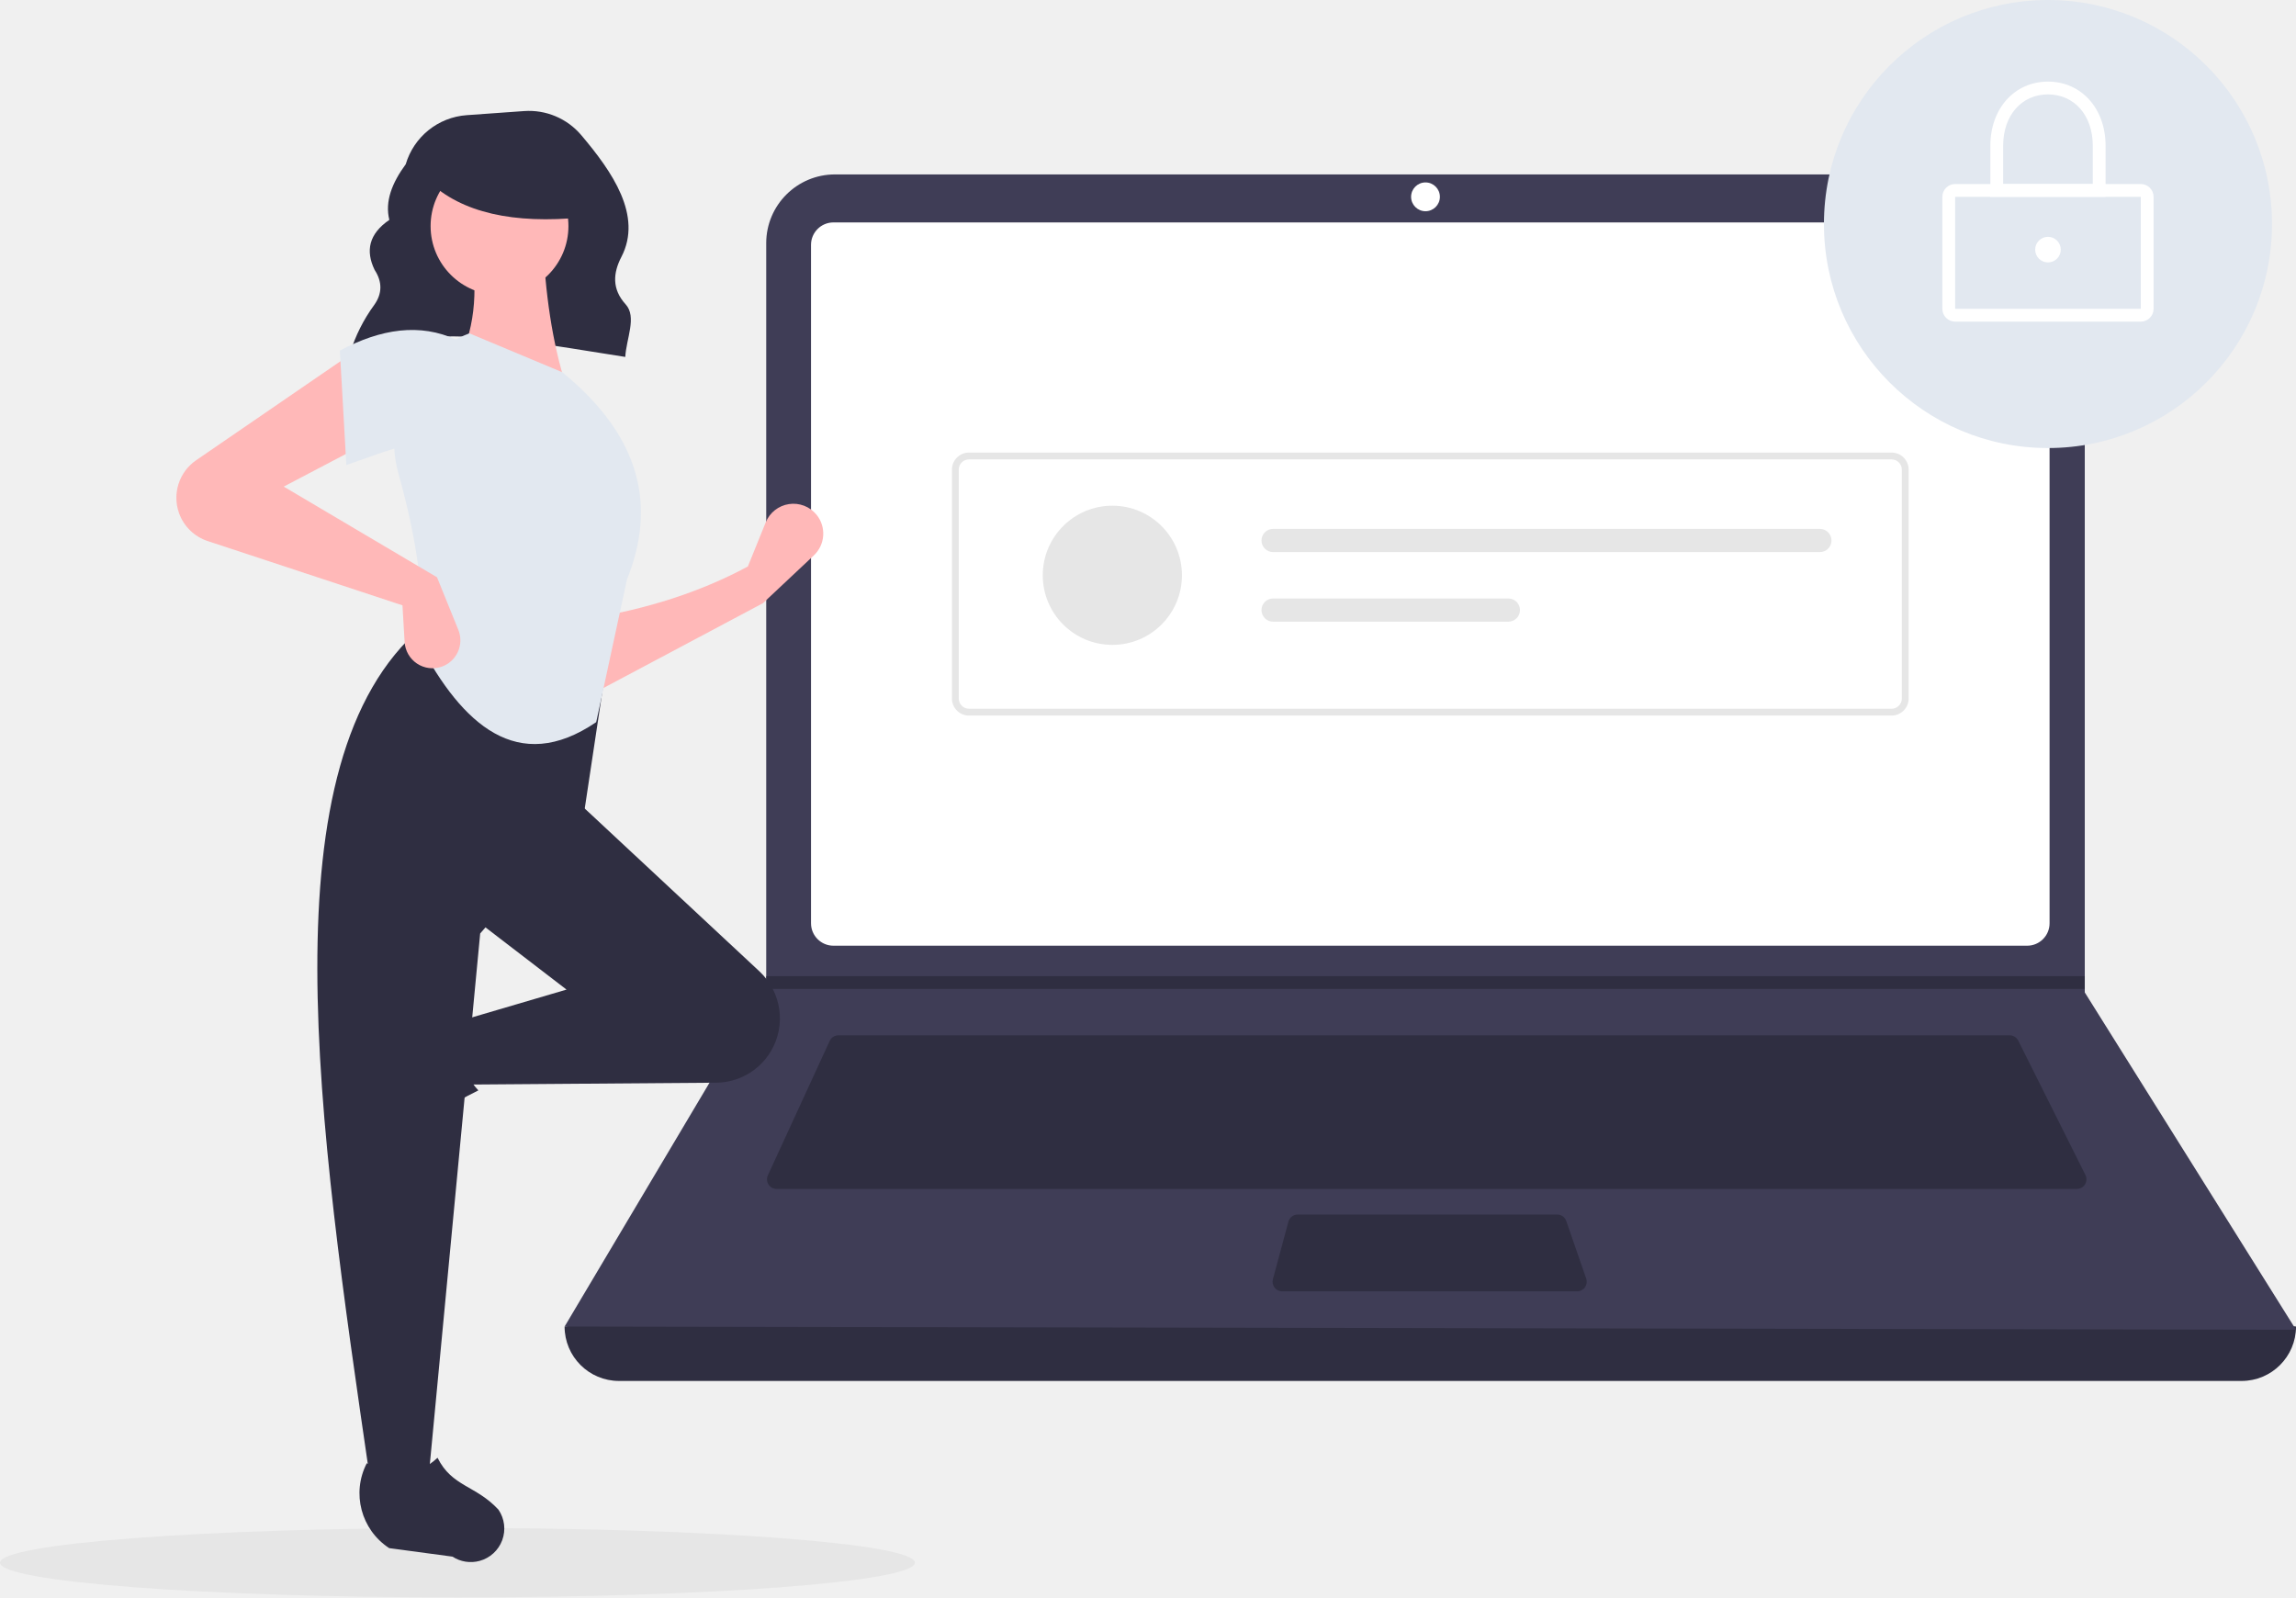
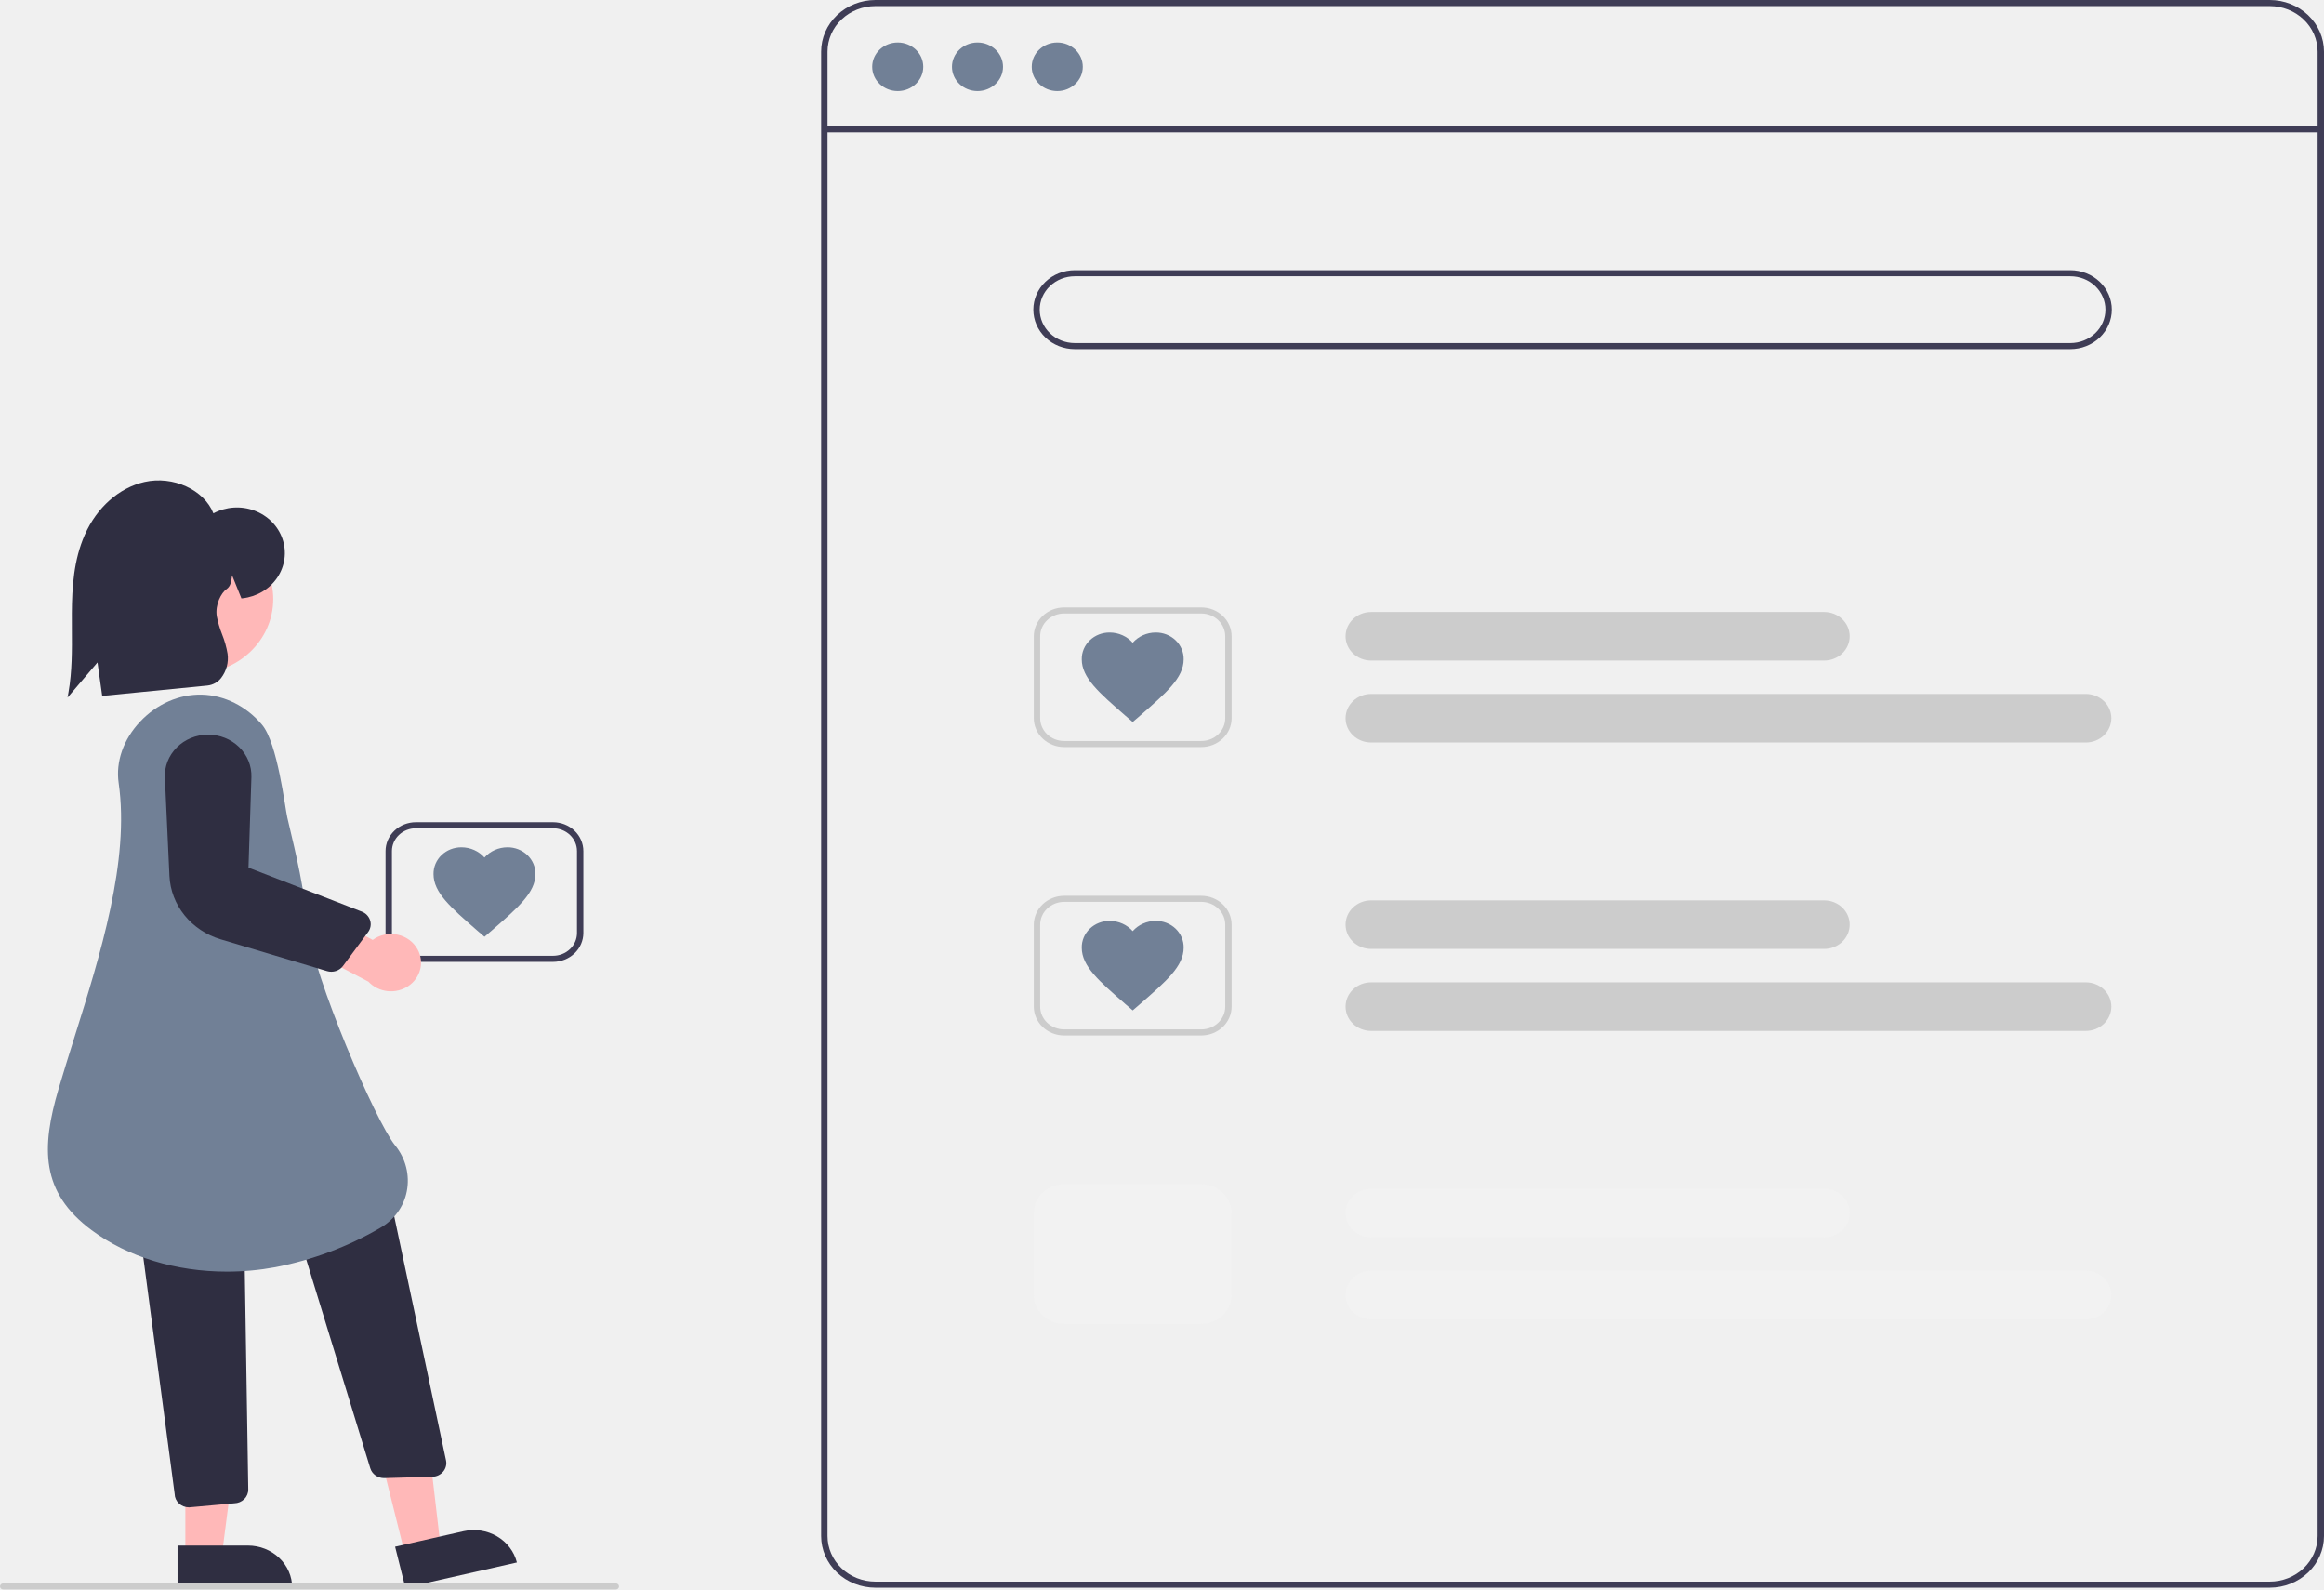
- <svg xmlns="http://www.w3.org/2000/svg" id="a5c16198-98a1-478b-8909-43624583dcf2" data-name="Layer 1" width="793" height="551.732" viewBox="0 0 793 551.732">
-   <ellipse cx="158" cy="539.732" rx="158" ry="12" fill="#e6e6e6" />
-   <path d="M324.272,296.554c27.497-11.695,61.744-4.285,95.191.858.311-6.228,4.084-13.808.132-18.153-4.801-5.279-4.359-10.825-1.47-16.404,7.388-14.265-3.197-29.444-13.884-42.065a23.669,23.669,0,0,0-19.755-8.292l-19.797,1.414A23.709,23.709,0,0,0,343.635,230.859v0c-4.727,6.429-7.257,12.841-5.664,19.219-7.081,4.839-8.27,10.68-5.089,17.264,2.698,4.146,2.669,8.182-.123,12.106a55.891,55.891,0,0,0-8.31,16.506Z" transform="translate(-203.5 -174.1342)" fill="#2f2e41" />
-   <path d="M977.709,651.097H417.291A18.791,18.791,0,0,1,398.5,632.306h0q304.727-35.415,598,0h0A18.791,18.791,0,0,1,977.709,651.097Z" transform="translate(-203.5 -174.1342)" fill="#2f2e41" />
-   <path d="M996.5,633.412l-598-1.105,69.306-116.616.332-.553V258.131a23.752,23.752,0,0,1,23.754-23.754H899.792a23.752,23.752,0,0,1,23.754,23.754V516.906Z" transform="translate(-203.5 -174.1342)" fill="#3f3d56" />
-   <path d="M491.35,250.957a7.746,7.746,0,0,0-7.738,7.738V493.031a7.747,7.747,0,0,0,7.738,7.738H903.65a7.747,7.747,0,0,0,7.738-7.738V258.694a7.747,7.747,0,0,0-7.738-7.738Z" transform="translate(-203.5 -174.1342)" fill="#fff" />
-   <path d="M493.078,531.718a3.325,3.325,0,0,0-3.013,1.93l-21.355,46.425a3.316,3.316,0,0,0,3.012,4.702H920.814a3.316,3.316,0,0,0,2.965-4.799L900.567,533.551a3.299,3.299,0,0,0-2.965-1.833Z" transform="translate(-203.5 -174.1342)" fill="#2f2e41" />
-   <circle cx="492.342" cy="67.98" r="4.974" fill="#fff" />
-   <path d="M651.7,593.619a3.321,3.321,0,0,0-3.202,2.454l-5.357,19.896a3.316,3.316,0,0,0,3.202,4.179h101.874a3.315,3.315,0,0,0,3.133-4.401l-6.887-19.896a3.318,3.318,0,0,0-3.134-2.231Z" transform="translate(-203.5 -174.1342)" fill="#2f2e41" />
-   <polygon points="720.046 337.135 720.046 341.556 264.306 341.556 264.649 341.004 264.649 337.135 720.046 337.135" fill="#2f2e41" />
-   <circle cx="707.335" cy="77.375" r="77.375" fill="#e2e8f0" />
-   <path d="M942.89,285.223H878.779a4.426,4.426,0,0,1-4.421-4.421V242.114a4.426,4.426,0,0,1,4.421-4.421H942.89a4.426,4.426,0,0,1,4.421,4.421v38.688A4.426,4.426,0,0,1,942.89,285.223Zm-64.111-43.109v38.688h64.114L942.89,242.114Z" transform="translate(-203.5 -174.1342)" fill="#fff" />
-   <path d="M930.731,242.114h-39.793V224.428c0-12.81,8.368-22.107,19.896-22.107s19.896,9.297,19.896,22.107Zm-35.372-4.421h30.95V224.428c0-10.413-6.363-17.686-15.475-17.686s-15.475,7.273-15.475,17.686Z" transform="translate(-203.5 -174.1342)" fill="#fff" />
-   <circle cx="707.335" cy="86.218" r="4.421" fill="#fff" />
-   <path d="M856.82,421.284H538.18a5.908,5.908,0,0,1-5.901-5.901V336.342a5.908,5.908,0,0,1,5.901-5.901H856.82a5.908,5.908,0,0,1,5.901,5.901V415.383A5.908,5.908,0,0,1,856.82,421.284Zm-318.64-88.482a3.544,3.544,0,0,0-3.54,3.54V415.383a3.544,3.544,0,0,0,3.54,3.54H856.82a3.544,3.544,0,0,0,3.54-3.54V336.342a3.544,3.544,0,0,0-3.54-3.54Z" transform="translate(-203.5 -174.1342)" fill="#e6e6e6" />
-   <circle cx="384.19" cy="198.695" r="24.036" fill="#e6e6e6" />
-   <path d="M643.203,356.805a4.006,4.006,0,1,0,0,8.012H832.061a4.006,4.006,0,0,0,0-8.012Z" transform="translate(-203.5 -174.1342)" fill="#e6e6e6" />
-   <path d="M643.203,380.842a4.006,4.006,0,1,0,0,8.012H724.469a4.006,4.006,0,1,0,0-8.012Z" transform="translate(-203.5 -174.1342)" fill="#e6e6e6" />
-   <path d="M467.022,382.462,408.119,413.778l-.746-26.096c19.226-3.209,37.517-8.797,54.429-17.895l6.16-15.22a10.318,10.318,0,0,1,17.536-2.678l0,0a10.318,10.318,0,0,1-.908,14.069Z" transform="translate(-203.5 -174.1342)" fill="#ffb8b8" />
-   <path d="M323.098,563.267v0a11.574,11.574,0,0,1,1.469-9.363l12.939-19.858a22.612,22.612,0,0,1,29.335-7.739h0c-5.438,9.256-4.68,17.377,1.878,24.434a117.631,117.631,0,0,0-27.936,19.045A11.574,11.574,0,0,1,323.098,563.267Z" transform="translate(-203.5 -174.1342)" fill="#2f2e41" />
-   <path d="M469.705,537.303l0,0a22.203,22.203,0,0,1-18.871,10.779l-85.96.651-3.728-21.623,38.026-11.184-32.061-24.605L402.154,450.313l63.65,59.324A22.203,22.203,0,0,1,469.705,537.303Z" transform="translate(-203.5 -174.1342)" fill="#2f2e41" />
-   <path d="M351.453,685.179H331.321c-18.075-123.898-36.474-248.142,17.895-294.515l64.122,10.439L405.136,455.532l-35.789,41.008Z" transform="translate(-203.5 -174.1342)" fill="#2f2e41" />
-   <path d="M369.149,713.246h0a11.574,11.574,0,0,1-9.363-1.469l-21.859-2.938a22.612,22.612,0,0,1-7.741-29.335v0c9.257,5.437,17.377,4.679,24.434-1.879,4.986,10.067,13.201,9.453,21.047,17.935A11.574,11.574,0,0,1,369.149,713.246Z" transform="translate(-203.5 -174.1342)" fill="#2f2e41" />
-   <path d="M399.172,307.902l-37.28-8.947c6.192-12.674,6.702-26.776,3.728-41.754l25.351-.746C391.764,275.08,394.167,292.481,399.172,307.902Z" transform="translate(-203.5 -174.1342)" fill="#ffb8b8" />
-   <path d="M409.418,423.552c-27.139,18.493-46.314.633-60.947-26.923,2.033-16.862-1.259-37.041-7.357-58.966a40.138,40.138,0,0,1,24.506-48.401h0l32.061,13.421c27.224,22.19,32.582,46.227,22.368,71.578Z" transform="translate(-203.5 -174.1342)" fill="#e2e8f0" />
-   <path d="M331.321,326.542,301.497,342.2l52.938,31.316,7.366,18.17a9.637,9.637,0,0,1-5.789,12.731h0a9.637,9.637,0,0,1-12.762-8.544l-.745-12.663-67.284-22.204a15.733,15.733,0,0,1-9.873-9.611v0a15.733,15.733,0,0,1,5.903-18.303l54.105-37.118Z" transform="translate(-203.5 -174.1342)" fill="#ffb8b8" />
-   <path d="M361.146,329.524c-12.439-5.451-23.749.47-38.026,5.219l-2.237-39.517c14.176-7.556,27.692-9.593,40.263-3.728Z" transform="translate(-203.5 -174.1342)" fill="#e2e8f0" />
-   <circle cx="172.525" cy="78.093" r="23.802" fill="#ffb8b8" />
-   <path d="M404.5,249.224c-23.566,2.308-41.523-1.546-53-12.52v-8.838h51Z" transform="translate(-203.5 -174.1342)" fill="#2f2e41" />
+ <svg xmlns="http://www.w3.org/2000/svg" width="487" height="333" viewBox="0 0 487 333" fill="none">
+   <g clip-path="url(#clip0_907:9766)">
+     <path d="M475.633 332.624H183.438C180.425 332.621 177.536 331.481 175.405 329.454C173.274 327.427 172.075 324.679 172.072 321.813V10.812C172.075 7.945 173.274 5.197 175.405 3.17C177.536 1.143 180.425 0.003 183.438 0H475.633C478.647 0.003 481.536 1.143 483.667 3.17C485.798 5.197 486.997 7.945 487 10.812V321.813C486.997 324.679 485.798 327.427 483.667 329.454C481.536 331.481 478.647 332.621 475.633 332.624ZM183.438 1.272C180.779 1.275 178.23 2.281 176.35 4.069C174.47 5.858 173.412 8.283 173.409 10.812V321.813C173.412 324.342 174.47 326.767 176.35 328.555C178.23 330.344 180.779 331.35 183.438 331.352H475.633C478.292 331.35 480.842 330.344 482.722 328.555C484.602 326.767 485.66 324.342 485.663 321.813V10.812C485.66 8.283 484.602 5.858 482.722 4.069C480.842 2.281 478.292 1.275 475.633 1.272H183.438Z" fill="#3F3D56" />
+     <path d="M486.331 26.451H172.74V27.723H486.331V26.451Z" fill="#3F3D56" />
+     <path d="M188.119 19.08C191.073 19.08 193.468 16.802 193.468 13.992C193.468 11.182 191.073 8.904 188.119 8.904C185.165 8.904 182.77 11.182 182.77 13.992C182.77 16.802 185.165 19.08 188.119 19.08Z" fill="#718096" />
+     <path d="M204.835 19.08C207.789 19.08 210.184 16.802 210.184 13.992C210.184 11.182 207.789 8.904 204.835 8.904C201.881 8.904 199.486 11.182 199.486 13.992C199.486 16.802 201.881 19.08 204.835 19.08Z" fill="#718096" />
+     <path d="M221.551 19.08C224.505 19.08 226.9 16.802 226.9 13.992C226.9 11.182 224.505 8.904 221.551 8.904C218.597 8.904 216.202 11.182 216.202 13.992C216.202 16.802 218.597 19.08 221.551 19.08Z" fill="#718096" />
+     <path d="M433.843 73.139H225.228C222.923 73.139 220.712 72.268 219.082 70.718C217.452 69.167 216.536 67.064 216.536 64.871C216.536 62.678 217.452 60.575 219.082 59.025C220.712 57.474 222.923 56.603 225.228 56.603H433.843C436.149 56.603 438.36 57.474 439.99 59.025C441.62 60.575 442.536 62.678 442.536 64.871C442.536 67.064 441.62 69.167 439.99 70.718C438.36 72.268 436.149 73.139 433.843 73.139ZM225.228 57.875C223.278 57.875 221.407 58.612 220.028 59.924C218.648 61.236 217.873 63.016 217.873 64.871C217.873 66.727 218.648 68.506 220.028 69.818C221.407 71.13 223.278 71.867 225.228 71.867H433.843C435.794 71.867 437.665 71.13 439.044 69.818C440.423 68.506 441.198 66.727 441.198 64.871C441.198 63.016 440.423 61.236 439.044 59.924C437.665 58.612 435.794 57.875 433.843 57.875H225.228Z" fill="#3F3D56" />
+     <path d="M382.261 138.386H287.314C285.896 138.386 284.535 137.85 283.532 136.896C282.529 135.942 281.965 134.648 281.965 133.298C281.965 131.949 282.529 130.655 283.532 129.7C284.535 128.746 285.896 128.21 287.314 128.21H382.261C383.679 128.21 385.04 128.746 386.043 129.7C387.046 130.655 387.61 131.949 387.61 133.298C387.61 134.648 387.046 135.942 386.043 136.896C385.04 137.85 383.679 138.386 382.261 138.386Z" fill="#CCCCCC" />
+     <path d="M437.089 155.558H287.314C285.896 155.558 284.535 155.022 283.532 154.068C282.529 153.114 281.965 151.819 281.965 150.47C281.965 149.121 282.529 147.826 283.532 146.872C284.535 145.918 285.896 145.382 287.314 145.382H437.089C438.508 145.382 439.868 145.918 440.871 146.872C441.875 147.826 442.438 149.121 442.438 150.47C442.438 151.819 441.875 153.114 440.871 154.068C439.868 155.022 438.508 155.558 437.089 155.558Z" fill="#CCCCCC" />
+     <path d="M251.737 156.512H222.985C221.301 156.51 219.687 155.873 218.496 154.74C217.305 153.608 216.635 152.072 216.633 150.47V133.298C216.635 131.696 217.305 130.161 218.496 129.028C219.687 127.895 221.301 127.258 222.985 127.256H251.737C253.421 127.258 255.035 127.895 256.226 129.028C257.417 130.161 258.087 131.696 258.089 133.298V150.47C258.087 152.072 257.417 153.608 256.226 154.74C255.035 155.873 253.421 156.51 251.737 156.512ZM222.985 128.528C221.656 128.53 220.381 129.033 219.441 129.927C218.501 130.821 217.972 132.033 217.971 133.298V150.47C217.972 151.735 218.501 152.947 219.441 153.841C220.381 154.735 221.656 155.239 222.985 155.24H251.737C253.066 155.239 254.341 154.735 255.281 153.841C256.221 152.947 256.75 151.735 256.752 150.47V133.298C256.75 132.033 256.221 130.821 255.281 129.927C254.341 129.033 253.066 128.53 251.737 128.528H222.985Z" fill="#CCCCCC" />
+     <path d="M382.261 198.805H287.314C285.896 198.805 284.535 198.269 283.532 197.315C282.529 196.361 281.965 195.067 281.965 193.718C281.965 192.368 282.529 191.074 283.532 190.12C284.535 189.166 285.896 188.63 287.314 188.63H382.261C383.679 188.63 385.04 189.166 386.043 190.12C387.046 191.074 387.61 192.368 387.61 193.718C387.61 195.067 387.046 196.361 386.043 197.315C385.04 198.269 383.679 198.805 382.261 198.805Z" fill="#CCCCCC" />
+     <path d="M437.089 215.977H287.314C285.896 215.977 284.535 215.441 283.532 214.487C282.529 213.533 281.965 212.239 281.965 210.889C281.965 209.54 282.529 208.246 283.532 207.292C284.535 206.337 285.896 205.801 287.314 205.801H437.089C438.508 205.801 439.868 206.337 440.871 207.292C441.875 208.246 442.438 209.54 442.438 210.889C442.438 212.239 441.875 213.533 440.871 214.487C439.868 215.441 438.508 215.977 437.089 215.977Z" fill="#CCCCCC" />
+     <path d="M251.737 216.931H222.985C221.301 216.929 219.687 216.292 218.496 215.16C217.305 214.027 216.635 212.491 216.633 210.889V193.718C216.635 192.116 217.305 190.58 218.496 189.447C219.687 188.315 221.301 187.677 222.985 187.676H251.737C253.421 187.677 255.035 188.315 256.226 189.447C257.417 190.58 258.087 192.116 258.089 193.718V210.889C258.087 212.491 257.417 214.027 256.226 215.16C255.035 216.292 253.421 216.929 251.737 216.931ZM222.985 188.948C221.656 188.949 220.381 189.452 219.441 190.346C218.501 191.24 217.972 192.453 217.971 193.718V210.889C217.972 212.154 218.501 213.366 219.441 214.261C220.381 215.155 221.656 215.658 222.985 215.659H251.737C253.066 215.658 254.341 215.155 255.281 214.261C256.221 213.366 256.75 212.154 256.752 210.889V193.718C256.75 192.453 256.221 191.24 255.281 190.346C254.341 189.452 253.066 188.949 251.737 188.948H222.985Z" fill="#CCCCCC" />
+     <path d="M382.261 259.225H287.314C285.896 259.225 284.535 258.689 283.532 257.735C282.529 256.78 281.965 255.486 281.965 254.137C281.965 252.787 282.529 251.493 283.532 250.539C284.535 249.585 285.896 249.049 287.314 249.049H382.261C383.679 249.049 385.04 249.585 386.043 250.539C387.046 251.493 387.61 252.787 387.61 254.137C387.61 255.486 387.046 256.78 386.043 257.735C385.04 258.689 383.679 259.225 382.261 259.225Z" fill="#F2F2F2" />
+     <path d="M437.089 276.397H287.314C285.896 276.397 284.535 275.861 283.532 274.906C282.529 273.952 281.965 272.658 281.965 271.309C281.965 269.959 282.529 268.665 283.532 267.711C284.535 266.757 285.896 266.221 287.314 266.221H437.089C438.508 266.221 439.868 266.757 440.871 267.711C441.875 268.665 442.438 269.959 442.438 271.309C442.438 272.658 441.875 273.952 440.871 274.906C439.868 275.861 438.508 276.397 437.089 276.397Z" fill="#F2F2F2" />
+     <path d="M251.737 277.351H222.985C221.301 277.349 219.687 276.712 218.496 275.579C217.305 274.446 216.635 272.911 216.633 271.309V254.137C216.635 252.535 217.305 250.999 218.496 249.867C219.687 248.734 221.301 248.097 222.985 248.095H251.737C253.421 248.097 255.035 248.734 256.226 249.867C257.417 250.999 258.087 252.535 258.089 254.137V271.309C258.087 272.911 257.417 274.446 256.226 275.579C255.035 276.712 253.421 277.349 251.737 277.351Z" fill="#F2F2F2" />
+     <path d="M237.361 151.258L235.813 149.929C230.315 145.128 226.685 142.011 226.685 138.13C226.672 137.391 226.814 136.657 227.104 135.972C227.394 135.287 227.825 134.663 228.373 134.14C228.92 133.616 229.572 133.202 230.291 132.922C231.01 132.642 231.78 132.502 232.557 132.511C233.474 132.515 234.378 132.71 235.208 133.08C236.037 133.451 236.772 133.988 237.361 134.656C237.95 133.988 238.685 133.45 239.515 133.08C240.344 132.71 241.249 132.515 242.165 132.511C242.942 132.502 243.712 132.642 244.431 132.922C245.15 133.202 245.802 133.616 246.35 134.14C246.897 134.663 247.329 135.287 247.619 135.972C247.908 136.657 248.051 137.391 248.037 138.13C248.037 142.012 244.407 145.128 238.909 149.929L237.361 151.258Z" fill="#718096" />
+     <path d="M237.361 211.677L235.813 210.348C230.315 205.547 226.685 202.431 226.685 198.549C226.672 197.81 226.814 197.077 227.104 196.391C227.394 195.706 227.825 195.083 228.373 194.559C228.92 194.035 229.572 193.621 230.291 193.341C231.01 193.061 231.78 192.921 232.557 192.93C233.474 192.935 234.378 193.129 235.208 193.499C236.037 193.87 236.772 194.408 237.361 195.075C237.95 194.408 238.685 193.87 239.515 193.499C240.344 193.129 241.249 192.934 242.165 192.93C242.942 192.921 243.712 193.061 244.431 193.341C245.15 193.621 245.802 194.035 246.35 194.559C246.897 195.083 247.329 195.706 247.619 196.391C247.908 197.077 248.051 197.81 248.037 198.549C248.037 202.431 244.407 205.547 238.909 210.348L237.361 211.677Z" fill="#718096" />
+     <path d="M115.895 201.513H87.144C85.46 201.511 83.845 200.874 82.655 199.741C81.464 198.608 80.794 197.073 80.792 195.471V178.299C80.794 176.697 81.464 175.161 82.655 174.029C83.845 172.896 85.46 172.259 87.144 172.257H115.895C117.58 172.259 119.194 172.896 120.385 174.029C121.576 175.161 122.246 176.697 122.248 178.299V195.471C122.246 197.073 121.576 198.608 120.385 199.741C119.194 200.874 117.58 201.511 115.895 201.513ZM87.144 173.529C85.814 173.531 84.54 174.034 83.6 174.928C82.66 175.822 82.131 177.034 82.129 178.299V195.471C82.131 196.736 82.66 197.948 83.6 198.842C84.54 199.736 85.814 200.239 87.144 200.241H115.895C117.225 200.239 118.5 199.736 119.44 198.842C120.38 197.948 120.909 196.736 120.91 195.471V178.299C120.909 177.034 120.38 175.822 119.44 174.928C118.5 174.034 117.225 173.531 115.895 173.529H87.144Z" fill="#3F3D56" />
+     <path d="M101.52 196.258L99.972 194.93C94.474 190.129 90.844 187.012 90.844 183.13C90.83 182.392 90.973 181.658 91.262 180.973C91.552 180.287 91.984 179.664 92.531 179.14C93.079 178.617 93.731 178.202 94.45 177.923C95.169 177.643 95.939 177.503 96.716 177.511C97.632 177.516 98.537 177.71 99.366 178.081C100.196 178.451 100.931 178.989 101.52 179.657C102.109 178.989 102.844 178.451 103.673 178.081C104.503 177.71 105.407 177.516 106.324 177.511C107.1 177.503 107.871 177.643 108.59 177.923C109.308 178.202 109.961 178.617 110.508 179.14C111.056 179.664 111.487 180.287 111.777 180.973C112.067 181.658 112.209 182.392 112.196 183.13C112.196 187.012 108.566 190.129 103.068 194.93L101.52 196.258Z" fill="#718096" />
+     <path d="M84.894 325.696L92.33 324.013L89.046 295.929L78.07 298.412L84.894 325.696Z" fill="#FFB8B8" />
+     <path d="M108.314 327.336L84.942 332.624L82.794 324.035L97.136 320.79C98.322 320.522 99.552 320.478 100.755 320.662C101.959 320.846 103.113 321.253 104.151 321.861C105.189 322.469 106.091 323.265 106.805 324.205C107.519 325.144 108.032 326.208 108.314 327.336Z" fill="#2F2E41" />
+     <path d="M77.594 307.612L61.443 254.961L81.626 250.199L93.466 305.96C93.553 306.369 93.545 306.79 93.442 307.196C93.34 307.601 93.146 307.98 92.874 308.306C92.601 308.633 92.257 308.899 91.866 309.086C91.474 309.272 91.044 309.375 90.606 309.388L80.572 309.671C80.542 309.672 80.512 309.673 80.482 309.673C79.831 309.672 79.198 309.471 78.677 309.1C78.156 308.728 77.776 308.206 77.594 307.612Z" fill="#2F2E41" />
+     <path d="M38.841 325.873L46.485 325.872L50.12 297.827L38.839 297.829L38.841 325.873Z" fill="#FFB8B8" />
+     <path d="M61.228 332.622L37.204 332.624L37.203 323.796L51.945 323.794C54.407 323.794 56.768 324.724 58.509 326.38C60.25 328.035 61.228 330.281 61.228 332.622Z" fill="#2F2E41" />
+     <path d="M37.499 314.976C37.218 314.718 36.994 314.408 36.84 314.067C36.685 313.725 36.604 313.358 36.6 312.986L29.636 260.462C29.633 259.705 29.945 258.977 30.505 258.438C31.065 257.899 31.826 257.593 32.623 257.586L48.167 257.479H48.19C48.979 257.481 49.736 257.777 50.298 258.304C50.861 258.831 51.184 259.546 51.198 260.297L52.024 312.038C52.037 312.793 51.734 313.522 51.184 314.066C50.633 314.61 49.879 314.925 49.085 314.942L39.649 315.795C39.634 315.795 39.62 315.795 39.605 315.795C38.817 315.797 38.06 315.503 37.499 314.976Z" fill="#2F2E41" />
+     <path d="M40.83 141.133C49.9 141.133 57.253 134.139 57.253 125.512C57.253 116.885 49.9 109.891 40.83 109.891C31.76 109.891 24.408 116.885 24.408 125.512C24.408 134.139 31.76 141.133 40.83 141.133Z" fill="#FFB8B8" />
+     <path d="M19.195 257.719C8.51 249.778 8.623 240.513 12.269 228.139C13.296 224.653 14.405 221.12 15.578 217.379C21.031 200.001 27.211 180.304 24.865 164.04L25.196 163.997L24.865 164.04C24.222 159.585 25.86 154.9 29.359 151.185C32.858 147.47 37.567 145.411 42.301 145.527C47.026 145.647 51.621 147.945 54.907 151.832C58.177 155.7 59.738 169.3 60.201 171.249C62.325 180.196 63.607 185.596 64.526 194.21C65.613 204.394 78.636 234.844 82.786 239.951C83.887 241.299 84.676 242.853 85.099 244.512C85.523 246.171 85.572 247.897 85.244 249.575C84.938 251.172 84.275 252.687 83.3 254.019C82.324 255.35 81.059 256.467 79.591 257.293C72.856 261.209 65.456 263.979 57.722 265.479C54.367 266.098 50.958 266.41 47.541 266.411C36.938 266.411 26.808 263.376 19.195 257.719Z" fill="#718096" />
+     <path d="M87.488 198.869C87.063 198.096 86.465 197.422 85.736 196.893C85.007 196.365 84.165 195.994 83.269 195.809C82.374 195.623 81.446 195.626 80.552 195.818C79.658 196.011 78.819 196.387 78.095 196.921L65.65 190.167L59.491 196.359L77.205 205.662C78.229 206.76 79.641 207.464 81.173 207.638C82.705 207.813 84.251 207.447 85.519 206.609C86.786 205.772 87.687 204.522 88.05 203.095C88.413 201.668 88.213 200.164 87.488 198.869V198.869Z" fill="#FFB8B8" />
+     <path d="M68.518 203.447L46.214 196.782C43.219 195.881 40.587 194.127 38.673 191.759C36.759 189.39 35.655 186.52 35.509 183.535L34.55 162.922C34.496 161.763 34.688 160.605 35.116 159.517C35.543 158.43 36.197 157.436 37.037 156.595C37.878 155.753 38.888 155.082 40.008 154.621C41.128 154.159 42.334 153.917 43.554 153.909C44.774 153.902 45.984 154.128 47.11 154.575C48.236 155.022 49.256 155.681 50.108 156.511C50.961 157.342 51.629 158.327 52.071 159.409C52.514 160.49 52.723 161.646 52.685 162.806L52.072 181.771L75.81 190.979C76.229 191.142 76.604 191.393 76.907 191.712C77.21 192.032 77.434 192.413 77.561 192.826C77.688 193.239 77.716 193.674 77.641 194.099C77.567 194.524 77.393 194.927 77.132 195.279L71.879 202.366C71.512 202.862 70.989 203.235 70.384 203.429C69.78 203.624 69.126 203.63 68.518 203.447H68.518Z" fill="#2F2E41" />
+     <path d="M14.364 144.95C15.114 140.669 15.087 136.232 15.06 131.941C15.053 130.776 15.045 129.611 15.053 128.449C15.088 123.047 15.44 117.322 17.762 112.051C20.289 106.314 24.968 102.172 30.28 100.97C36.268 99.614 42.765 102.612 44.721 107.55C46.014 106.855 47.453 106.442 48.935 106.341C50.416 106.239 51.903 106.451 53.287 106.963C54.672 107.474 55.919 108.271 56.941 109.296C57.962 110.322 58.731 111.55 59.193 112.893C59.655 114.236 59.797 115.659 59.611 117.06C59.424 118.462 58.912 119.806 58.113 120.997C57.314 122.187 56.247 123.194 54.989 123.945C53.731 124.696 52.313 125.172 50.838 125.338L50.587 125.359L48.631 120.522C48.62 120.607 48.609 120.693 48.598 120.779C48.474 121.782 48.345 122.819 47.474 123.418C46.388 124.166 45.034 126.627 45.429 129.12C45.676 130.396 46.044 131.648 46.527 132.861C47.065 134.192 47.456 135.573 47.692 136.982C47.941 138.787 47.444 140.614 46.307 142.078C45.969 142.506 45.544 142.863 45.057 143.129C44.57 143.395 44.031 143.564 43.473 143.625L21.416 145.794L20.43 138.787L14.156 146.137L14.364 144.95Z" fill="#2F2E41" />
+     <path d="M129.047 333H0.669C0.491 333 0.321 332.933 0.196 332.814C0.07 332.694 0 332.533 0 332.364C0 332.195 0.07 332.034 0.196 331.914C0.321 331.795 0.491 331.728 0.669 331.728H129.047C129.224 331.728 129.395 331.795 129.52 331.914C129.645 332.034 129.716 332.195 129.716 332.364C129.716 332.533 129.645 332.694 129.52 332.814C129.395 332.933 129.224 333 129.047 333Z" fill="#CCCCCC" />
+   </g>
+   <defs>
+     <clipPath id="clip0_907:9766">
+       <rect width="487" height="333" fill="white" />
+     </clipPath>
+   </defs>
</svg>
